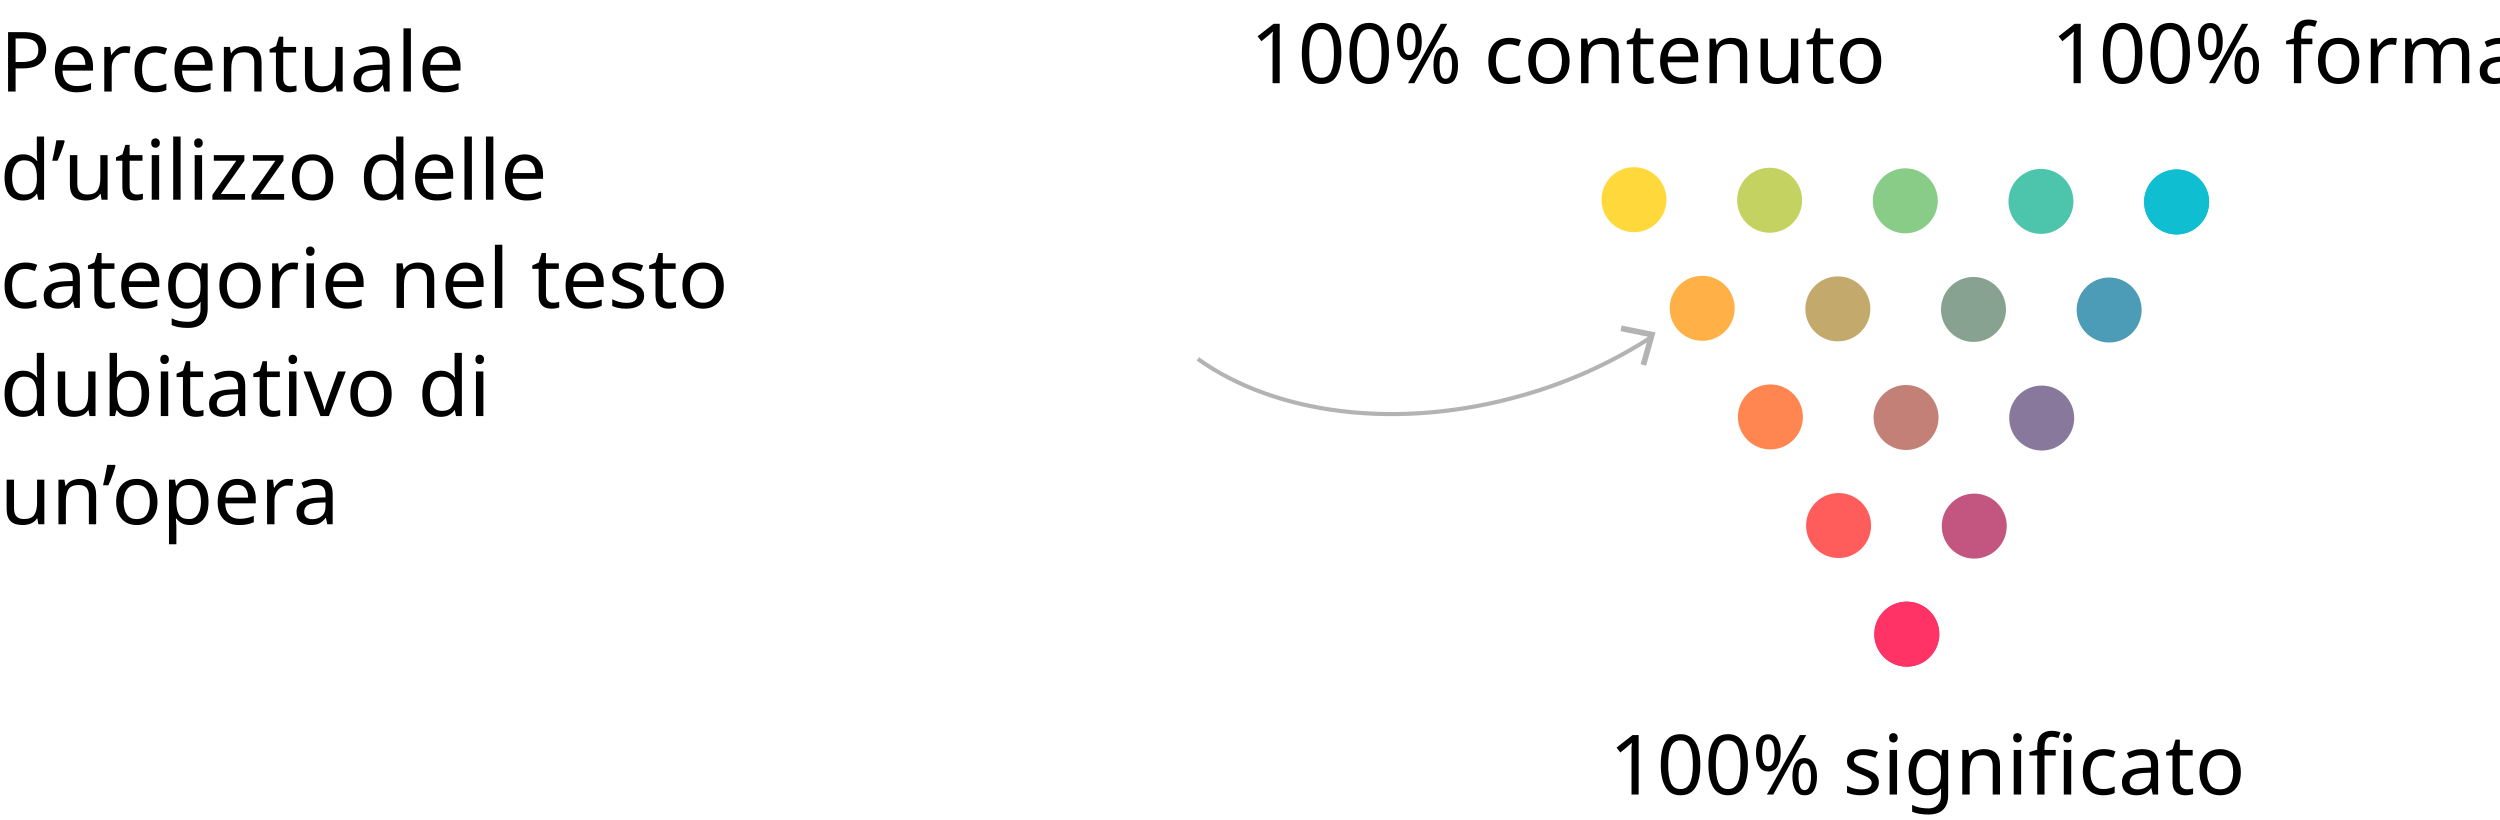
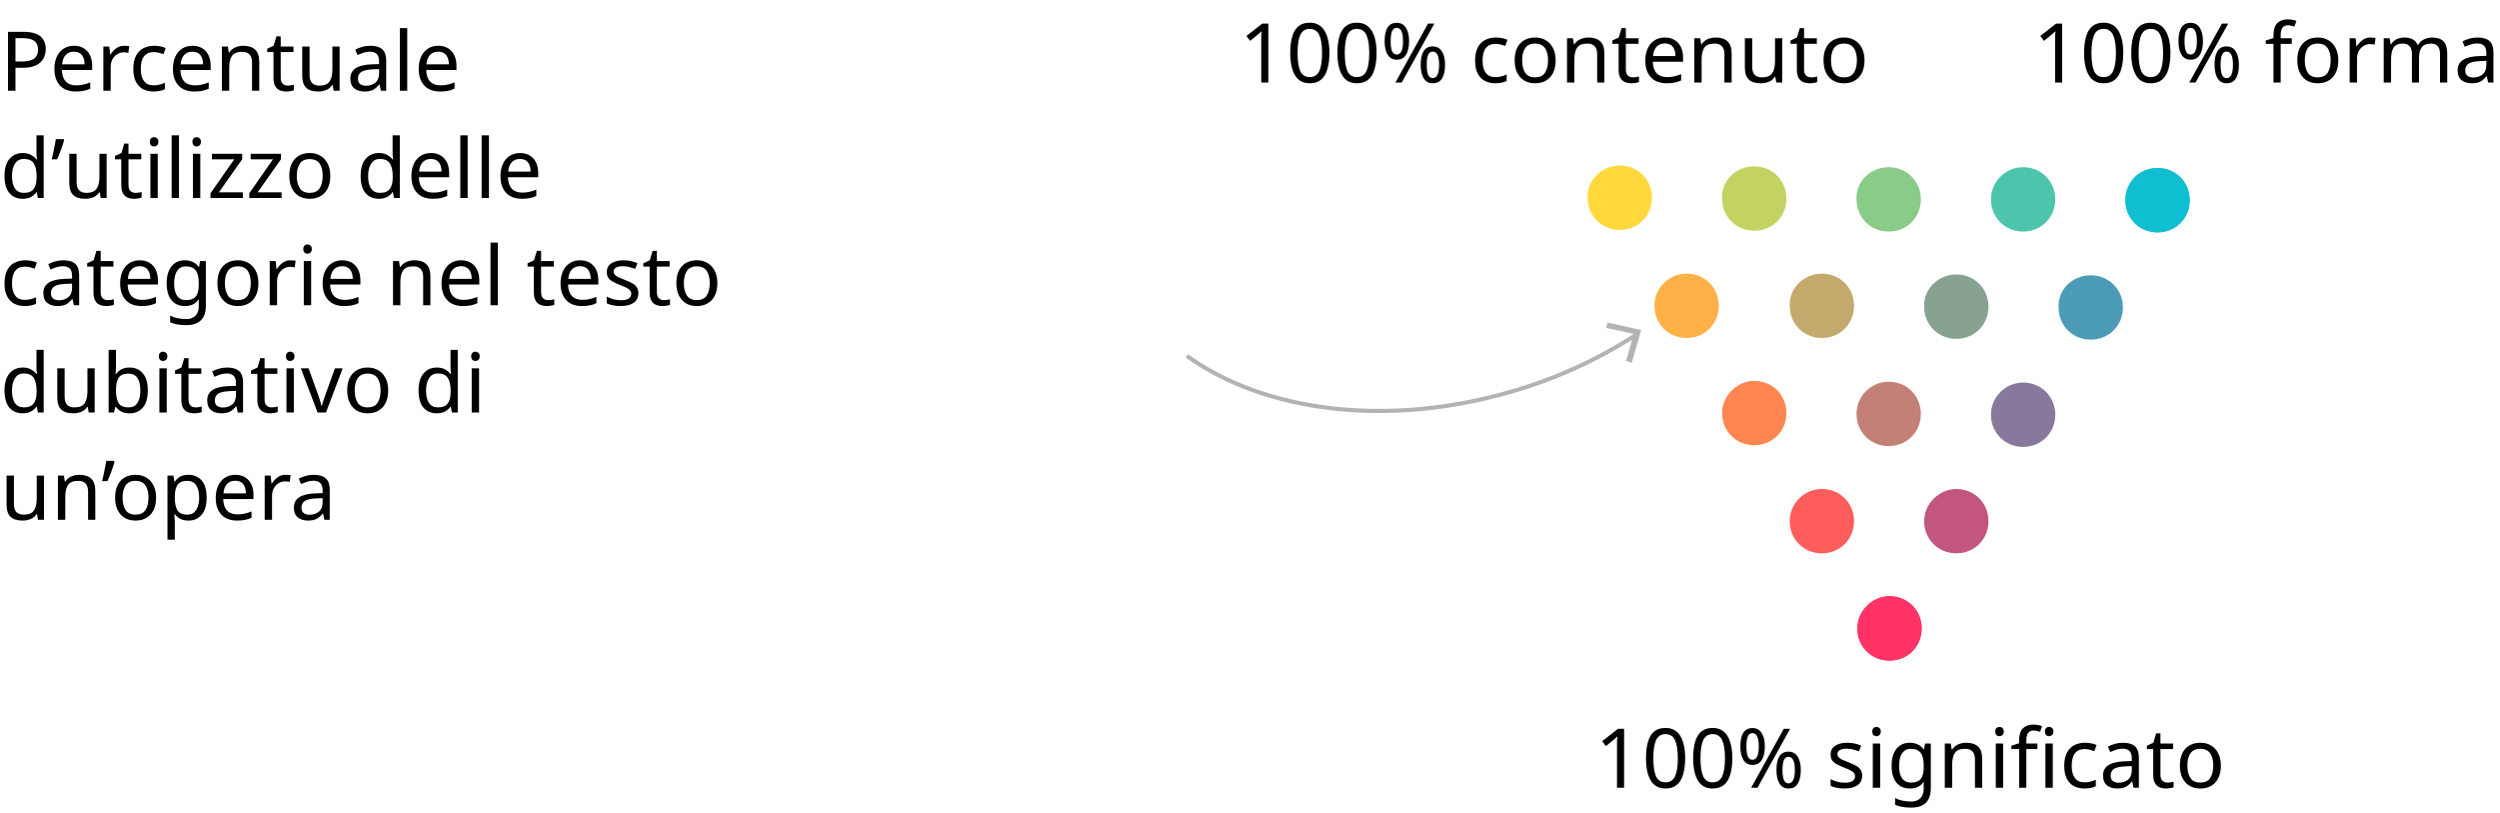
- <svg xmlns="http://www.w3.org/2000/svg" width="300.421" height="98.473" viewBox="0 0 300.421 98.473">
-   <g id="Raggruppa_1310" data-name="Raggruppa 1310" transform="translate(99.77 -557.064)">
-     <text id="_100_significato" data-name="100% significato" transform="translate(165.792 652.538)" font-size="10" font-family="HKGrotesk-Regular, HK Grotesk">
-       <tspan x="-72.19" y="0">100% significato</tspan>
-     </text>
-     <text id="_100_forma" data-name="100% forma" transform="translate(200.651 567.065)" font-size="10" font-family="HKGrotesk-Regular, HK Grotesk">
-       <tspan x="-53.93" y="0">100% forma</tspan>
-     </text>
-     <text id="_100_contenuto" data-name="100% contenuto" transform="translate(122.727 567.064)" font-size="10" font-family="HKGrotesk-Regular, HK Grotesk">
-       <tspan x="-72.26" y="0">100% contenuto</tspan>
-     </text>
-     <g id="Raggruppa_1305" data-name="Raggruppa 1305" transform="translate(-482 520.065)">
-       <rect id="Rettangolo_9797" data-name="Rettangolo 9797" width="7.812" height="7.812" rx="3.906" transform="translate(607.462 109.298)" fill="#f36" />
-       <rect id="Rettangolo_9798" data-name="Rettangolo 9798" width="7.812" height="7.812" rx="3.906" transform="translate(599.265 96.246)" fill="#ff5d5b" />
-       <rect id="Rettangolo_9799" data-name="Rettangolo 9799" width="7.812" height="7.812" rx="3.906" transform="translate(574.677 57.089)" fill="#ffd93b" />
-       <rect id="Rettangolo_9800" data-name="Rettangolo 9800" width="7.812" height="7.812" rx="3.906" transform="translate(590.978 57.157)" fill="#c3d261" />
-       <rect id="Rettangolo_9801" data-name="Rettangolo 9801" width="7.812" height="7.812" rx="3.906" transform="translate(607.279 57.226)" fill="#88cc87" />
-       <rect id="Rettangolo_9802" data-name="Rettangolo 9802" width="7.812" height="7.812" rx="3.906" transform="translate(623.581 57.294)" fill="#4cc5ac" />
-       <rect id="Rettangolo_9803" data-name="Rettangolo 9803" width="7.812" height="7.812" rx="3.906" transform="translate(639.882 57.362)" fill="#10bed2" />
-       <rect id="Rettangolo_9804" data-name="Rettangolo 9804" width="7.812" height="7.812" rx="3.906" transform="translate(607.462 109.298)" fill="#f36" />
-       <rect id="Rettangolo_9805" data-name="Rettangolo 9805" width="7.812" height="7.812" rx="3.906" transform="translate(615.567 96.314)" fill="#c35681" />
-       <g id="Raggruppa_1292" data-name="Raggruppa 1292">
-         <rect id="Rettangolo_9806" data-name="Rettangolo 9806" width="7.812" height="7.812" rx="3.906" transform="translate(591.069 83.194)" fill="#ff8651" />
-         <rect id="Rettangolo_9807" data-name="Rettangolo 9807" width="7.812" height="7.812" rx="3.906" transform="translate(607.37 83.262)" fill="#c38077" />
-         <rect id="Rettangolo_9808" data-name="Rettangolo 9808" width="7.812" height="7.812" rx="3.906" transform="translate(623.672 83.33)" fill="#88799c" />
-       </g>
-       <g id="Raggruppa_1293" data-name="Raggruppa 1293">
-         <rect id="Rettangolo_9809" data-name="Rettangolo 9809" width="7.812" height="7.812" rx="3.906" transform="translate(582.873 70.142)" fill="#ffb046" />
-         <rect id="Rettangolo_9810" data-name="Rettangolo 9810" width="7.812" height="7.812" rx="3.906" transform="translate(599.174 70.21)" fill="#c3a96c" />
-         <rect id="Rettangolo_9811" data-name="Rettangolo 9811" width="7.812" height="7.812" rx="3.906" transform="translate(615.475 70.278)" fill="#88a291" />
-         <rect id="Rettangolo_9812" data-name="Rettangolo 9812" width="7.812" height="7.812" rx="3.906" transform="translate(631.777 70.346)" fill="#4c9bb7" />
-       </g>
-       <rect id="Rettangolo_9813" data-name="Rettangolo 9813" width="7.812" height="7.812" rx="3.906" transform="translate(639.882 57.362)" fill="#10bed2" />
+ <svg xmlns="http://www.w3.org/2000/svg" version="1.1" id="Layer_1" x="0px" y="0px" viewBox="0 0 303 98.5" style="enable-background:new 0 0 303 98.5;" xml:space="preserve">
+   <style type="text/css">
+ 	.st0{font-family:'HKGrotesk-Regular';}
+ 	.st1{font-size:10px;}
+ 	.st2{fill:#FF3366;}
+ 	.st3{fill:#FF5D5B;}
+ 	.st4{fill:#FFD93B;}
+ 	.st5{fill:#C3D261;}
+ 	.st6{fill:#88CC87;}
+ 	.st7{fill:#4CC5AC;}
+ 	.st8{fill:#10BED2;}
+ 	.st9{fill:#C35681;}
+ 	.st10{fill:#FF8651;}
+ 	.st11{fill:#C38077;}
+ 	.st12{fill:#88799C;}
+ 	.st13{fill:#FFB046;}
+ 	.st14{fill:#C3A96C;}
+ 	.st15{fill:#88A291;}
+ 	.st16{fill:#4C9BB7;}
+ 	.st17{opacity:0.3;}
+ 	.st18{fill:none;stroke:#000000;stroke-width:0.5;stroke-miterlimit:10;}
+ </style>
+   <text transform="matrix(1 0 0 1 193.372 95.474)" class="st0 st1">100% significato</text>
+   <text transform="matrix(1 0 0 1 246.491 10.001)" class="st0 st1">100% forma</text>
+   <text transform="matrix(1 0 0 1 150.237 10)" class="st0 st1">100% contenuto</text>
+   <g id="Raggruppa_1305" transform="translate(-482 520.065)">
+     <path id="Rettangolo_9797" class="st2" d="M711.1-447.8L711.1-447.8c2.2,0,3.9,1.7,3.9,3.9l0,0c0,2.2-1.7,3.9-3.9,3.9l0,0   c-2.2,0-3.9-1.7-3.9-3.9l0,0C707.2-446,709-447.8,711.1-447.8z" />
+     <path id="Rettangolo_9798" class="st3" d="M702.9-460.8L702.9-460.8c2.2,0,3.9,1.7,3.9,3.9l0,0c0,2.2-1.7,3.9-3.9,3.9l0,0   c-2.2,0-3.9-1.7-3.9-3.9l0,0C699-459.1,700.8-460.8,702.9-460.8z" />
+     <path id="Rettangolo_9799" class="st4" d="M678.4-500L678.4-500c2.2,0,3.9,1.7,3.9,3.9l0,0c0,2.2-1.7,3.9-3.9,3.9l0,0   c-2.2,0-3.9-1.7-3.9-3.9l0,0C674.4-498.2,676.2-500,678.4-500z" />
+     <path id="Rettangolo_9800" class="st5" d="M694.7-499.9L694.7-499.9c2.2,0,3.9,1.7,3.9,3.9l0,0c0,2.2-1.7,3.9-3.9,3.9l0,0   c-2.2,0-3.9-1.7-3.9-3.9l0,0C690.7-498.2,692.5-499.9,694.7-499.9z" />
+     <path id="Rettangolo_9801" class="st6" d="M711-499.8L711-499.8c2.2,0,3.9,1.7,3.9,3.9l0,0c0,2.2-1.7,3.9-3.9,3.9l0,0   c-2.2,0-3.9-1.7-3.9-3.9l0,0C707-498.1,708.8-499.8,711-499.8z" />
+     <path id="Rettangolo_9802" class="st7" d="M727.3-499.8L727.3-499.8c2.2,0,3.9,1.7,3.9,3.9l0,0c0,2.2-1.7,3.9-3.9,3.9l0,0   c-2.2,0-3.9-1.7-3.9-3.9l0,0C723.4-498,725.1-499.8,727.3-499.8z" />
+     <path id="Rettangolo_9803" class="st8" d="M743.6-499.7L743.6-499.7c2.2,0,3.9,1.7,3.9,3.9l0,0c0,2.2-1.7,3.9-3.9,3.9l0,0   c-2.2,0-3.9-1.7-3.9-3.9l0,0C739.7-498,741.4-499.7,743.6-499.7z" />
+     <path id="Rettangolo_9804" class="st2" d="M711.1-447.8L711.1-447.8c2.2,0,3.9,1.7,3.9,3.9l0,0c0,2.2-1.7,3.9-3.9,3.9l0,0   c-2.2,0-3.9-1.7-3.9-3.9l0,0C707.2-446,709-447.8,711.1-447.8z" />
+     <path id="Rettangolo_9805" class="st9" d="M719.2-460.8L719.2-460.8c2.2,0,3.9,1.7,3.9,3.9l0,0c0,2.2-1.7,3.9-3.9,3.9l0,0   c-2.2,0-3.9-1.7-3.9-3.9l0,0C715.3-459,717.1-460.8,719.2-460.8z" />
+     <g id="Raggruppa_1292">
+       <path id="Rettangolo_9806" class="st10" d="M694.7-473.9L694.7-473.9c2.2,0,3.9,1.7,3.9,3.9l0,0c0,2.2-1.7,3.9-3.9,3.9l0,0    c-2.2,0-3.9-1.7-3.9-3.9l0,0C690.8-472.1,692.6-473.9,694.7-473.9z" />
+       <path id="Rettangolo_9807" class="st11" d="M711-473.8L711-473.8c2.2,0,3.9,1.7,3.9,3.9l0,0c0,2.2-1.7,3.9-3.9,3.9l0,0    c-2.2,0-3.9-1.7-3.9-3.9l0,0C707.1-472.1,708.9-473.8,711-473.8z" />
+       <path id="Rettangolo_9808" class="st12" d="M727.3-473.7L727.3-473.7c2.2,0,3.9,1.7,3.9,3.9l0,0c0,2.2-1.7,3.9-3.9,3.9l0,0    c-2.2,0-3.9-1.7-3.9-3.9l0,0C723.4-472,725.2-473.7,727.3-473.7z" />
    </g>
-     <text id="Percentuale_d_utilizzo_delle_categorie_nel_testo_dubitativo_di_un_opera" data-name="Percentuale d’utilizzo delle categorie nel testo dubitativo di un’opera" transform="translate(-99.77 558.064)" font-size="10" font-family="HKGrotesk-Regular, HK Grotesk">
-       <tspan x="0" y="10">Percentuale </tspan>
-       <tspan x="0" y="23">d’utilizzo delle </tspan>
-       <tspan x="0" y="36">categorie nel testo </tspan>
-       <tspan x="0" y="49">dubitativo di </tspan>
-       <tspan x="0" y="62">un’opera</tspan>
-     </text>
-     <g id="Raggruppa_7794" data-name="Raggruppa 7794" transform="translate(-510.65 678.371) rotate(-16)" opacity="0.3">
-       <path id="Tracciato_109125" data-name="Tracciato 109125" d="M608.073,90.26a57.06,57.06,0,0,1-16.848,2.482c-15.654,0-29.285-6.04-36.351-14.96" fill="none" stroke="#000" stroke-miterlimit="10" stroke-width="0.5" />
-       <g id="Raggruppa_1315" data-name="Raggruppa 1315" transform="translate(604.614 87.959)">
-         <path id="Tracciato_109126" data-name="Tracciato 109126" d="M615.82,91.011l-.32.615,3.029,1.575-1.792,2.907.59.363,2.182-3.541Z" transform="translate(-615.5 -91.011)" />
-       </g>
+     <g id="Raggruppa_1293">
+       <path id="Rettangolo_9809" class="st13" d="M686.5-486.9L686.5-486.9c2.2,0,3.9,1.7,3.9,3.9l0,0c0,2.2-1.7,3.9-3.9,3.9l0,0    c-2.2,0-3.9-1.7-3.9-3.9l0,0C682.6-485.2,684.4-486.9,686.5-486.9z" />
+       <path id="Rettangolo_9810" class="st14" d="M702.9-486.9L702.9-486.9c2.2,0,3.9,1.7,3.9,3.9l0,0c0,2.2-1.7,3.9-3.9,3.9l0,0    c-2.2,0-3.9-1.7-3.9-3.9l0,0C698.9-485.1,700.7-486.9,702.9-486.9z" />
+       <path id="Rettangolo_9811" class="st15" d="M719.2-486.8L719.2-486.8c2.2,0,3.9,1.7,3.9,3.9l0,0c0,2.2-1.7,3.9-3.9,3.9l0,0    c-2.2,0-3.9-1.7-3.9-3.9l0,0C715.2-485,717-486.8,719.2-486.8z" />
+       <path id="Rettangolo_9812" class="st16" d="M735.5-486.7L735.5-486.7c2.2,0,3.9,1.7,3.9,3.9l0,0c0,2.2-1.7,3.9-3.9,3.9l0,0    c-2.2,0-3.9-1.7-3.9-3.9l0,0C731.5-485,733.3-486.7,735.5-486.7z" />
+     </g>
+     <path id="Rettangolo_9813" class="st8" d="M743.6-499.7L743.6-499.7c2.2,0,3.9,1.7,3.9,3.9l0,0c0,2.2-1.7,3.9-3.9,3.9l0,0   c-2.2,0-3.9-1.7-3.9-3.9l0,0C739.7-498,741.4-499.7,743.6-499.7z" />
+   </g>
+   <text transform="matrix(1 0 0 1 0 11)" class="st0 st1">Percentuale </text>
+   <text transform="matrix(1 0 0 1 0 24)" class="st0 st1">d’utilizzo delle </text>
+   <text transform="matrix(1 0 0 1 0 37)" class="st0 st1">categorie nel testo </text>
+   <text transform="matrix(1 0 0 1 0 50)" class="st0 st1">dubitativo di </text>
+   <text transform="matrix(1 0 0 1 0 63)" class="st0 st1">un’opera</text>
+   <g id="Raggruppa_7794" transform="translate(-510.65 678.371) rotate(-16)" class="st17">
+     <path id="Tracciato_109125" class="st18" d="M857.5-417.7c-5.5,1.7-11.1,2.5-16.8,2.5c-15.7,0-29.3-6-36.4-15" />
+     <g id="Raggruppa_1315" transform="translate(604.614 87.959)">
+       <path id="Tracciato_109126" d="M249.8-508l-0.3,0.6l3,1.6l-1.8,2.9l0.6,0.4l2.2-3.5L249.8-508z" />
    </g>
  </g>
</svg>
